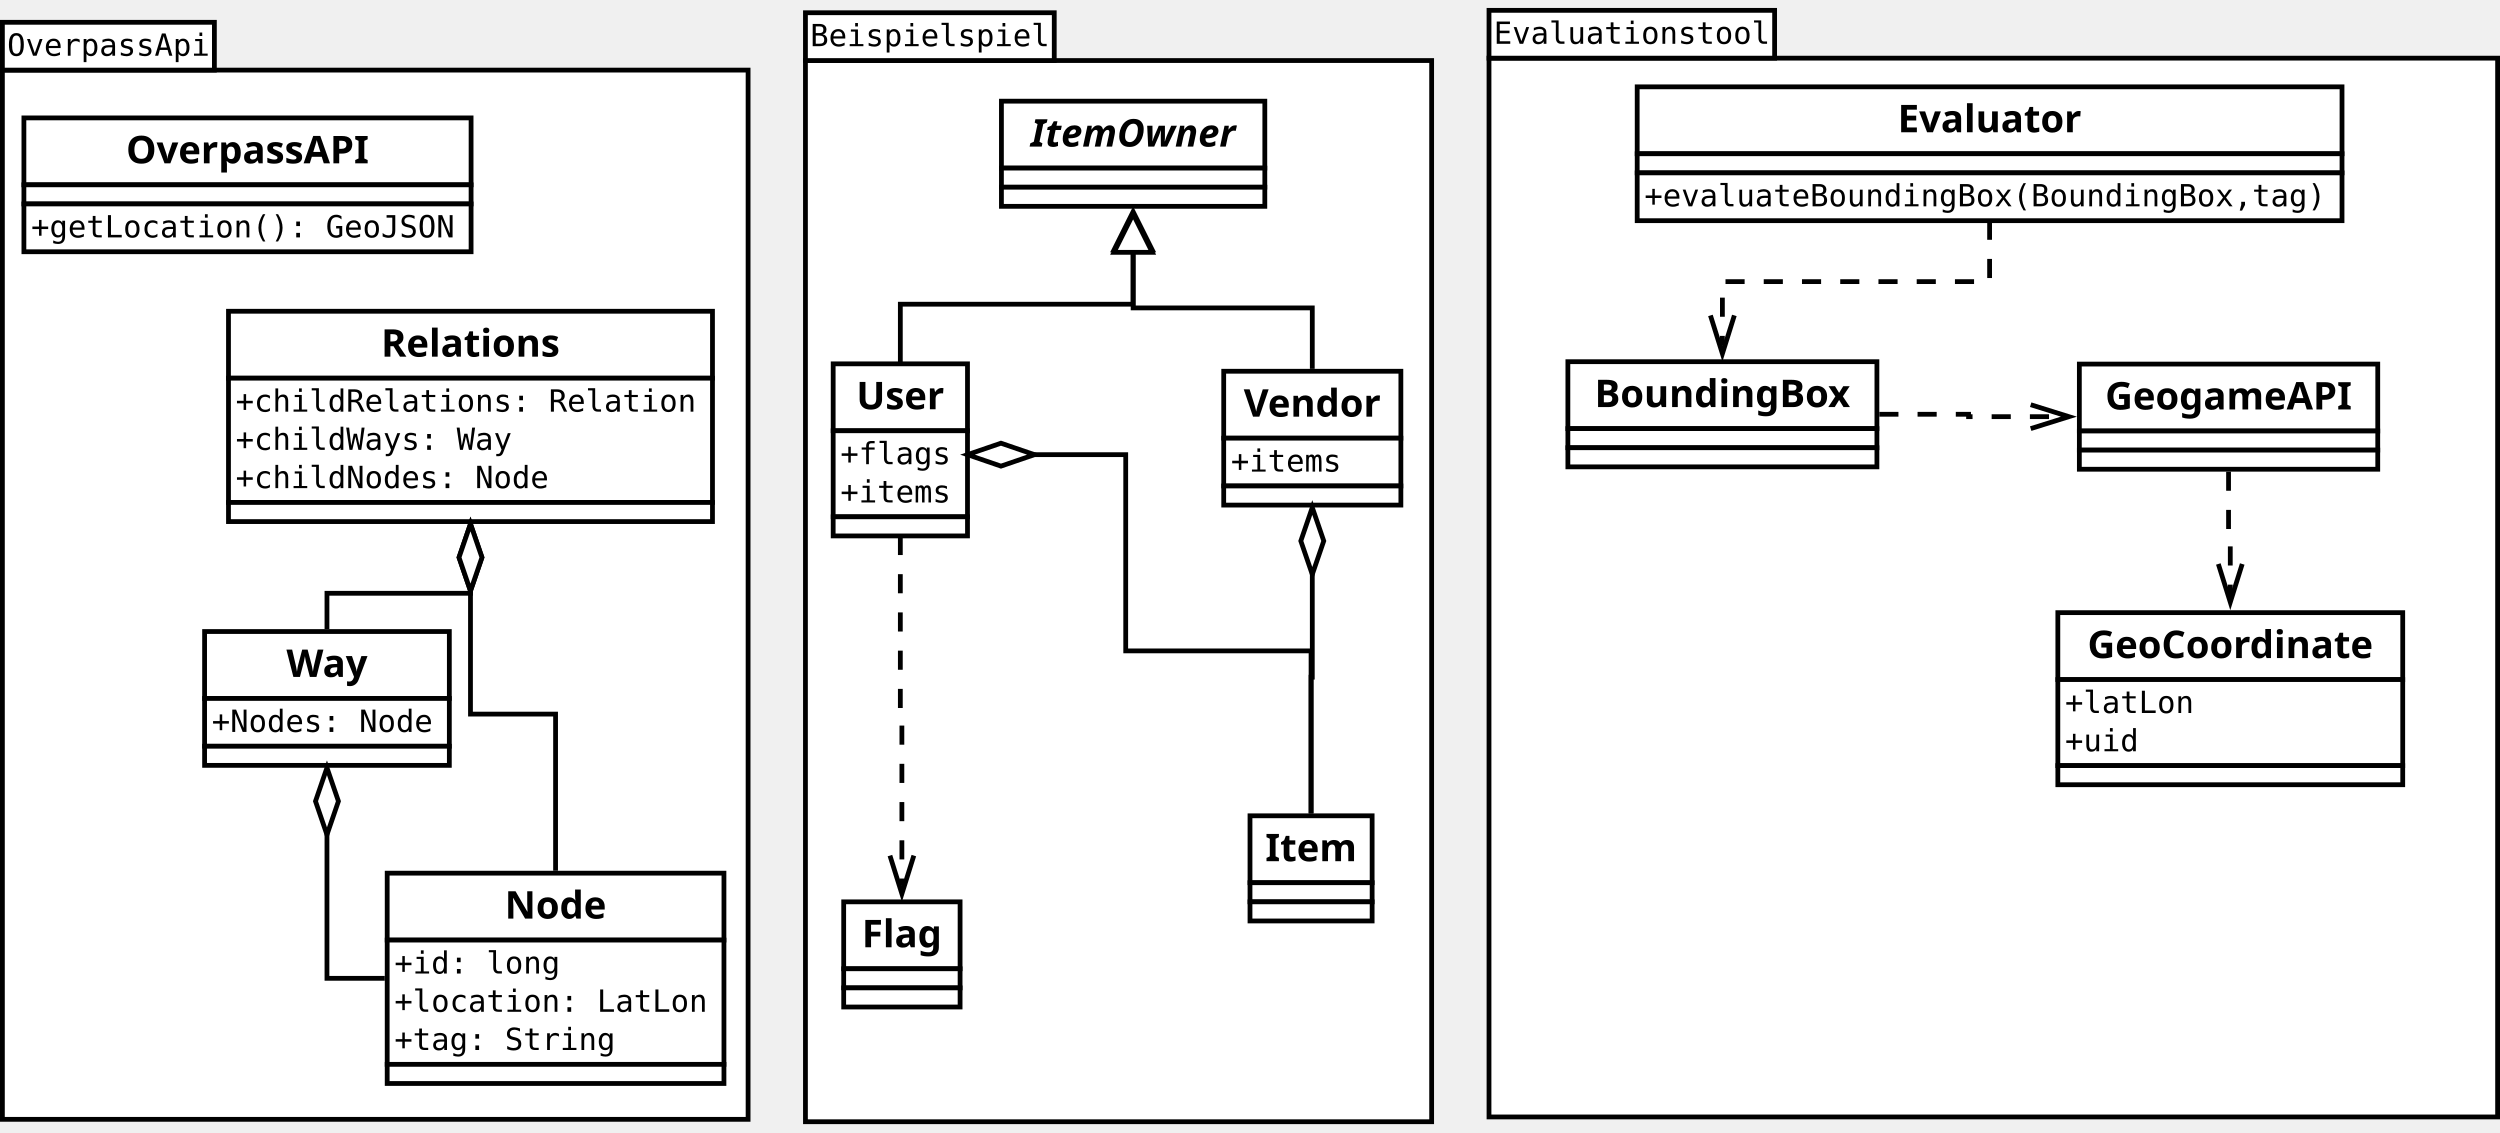
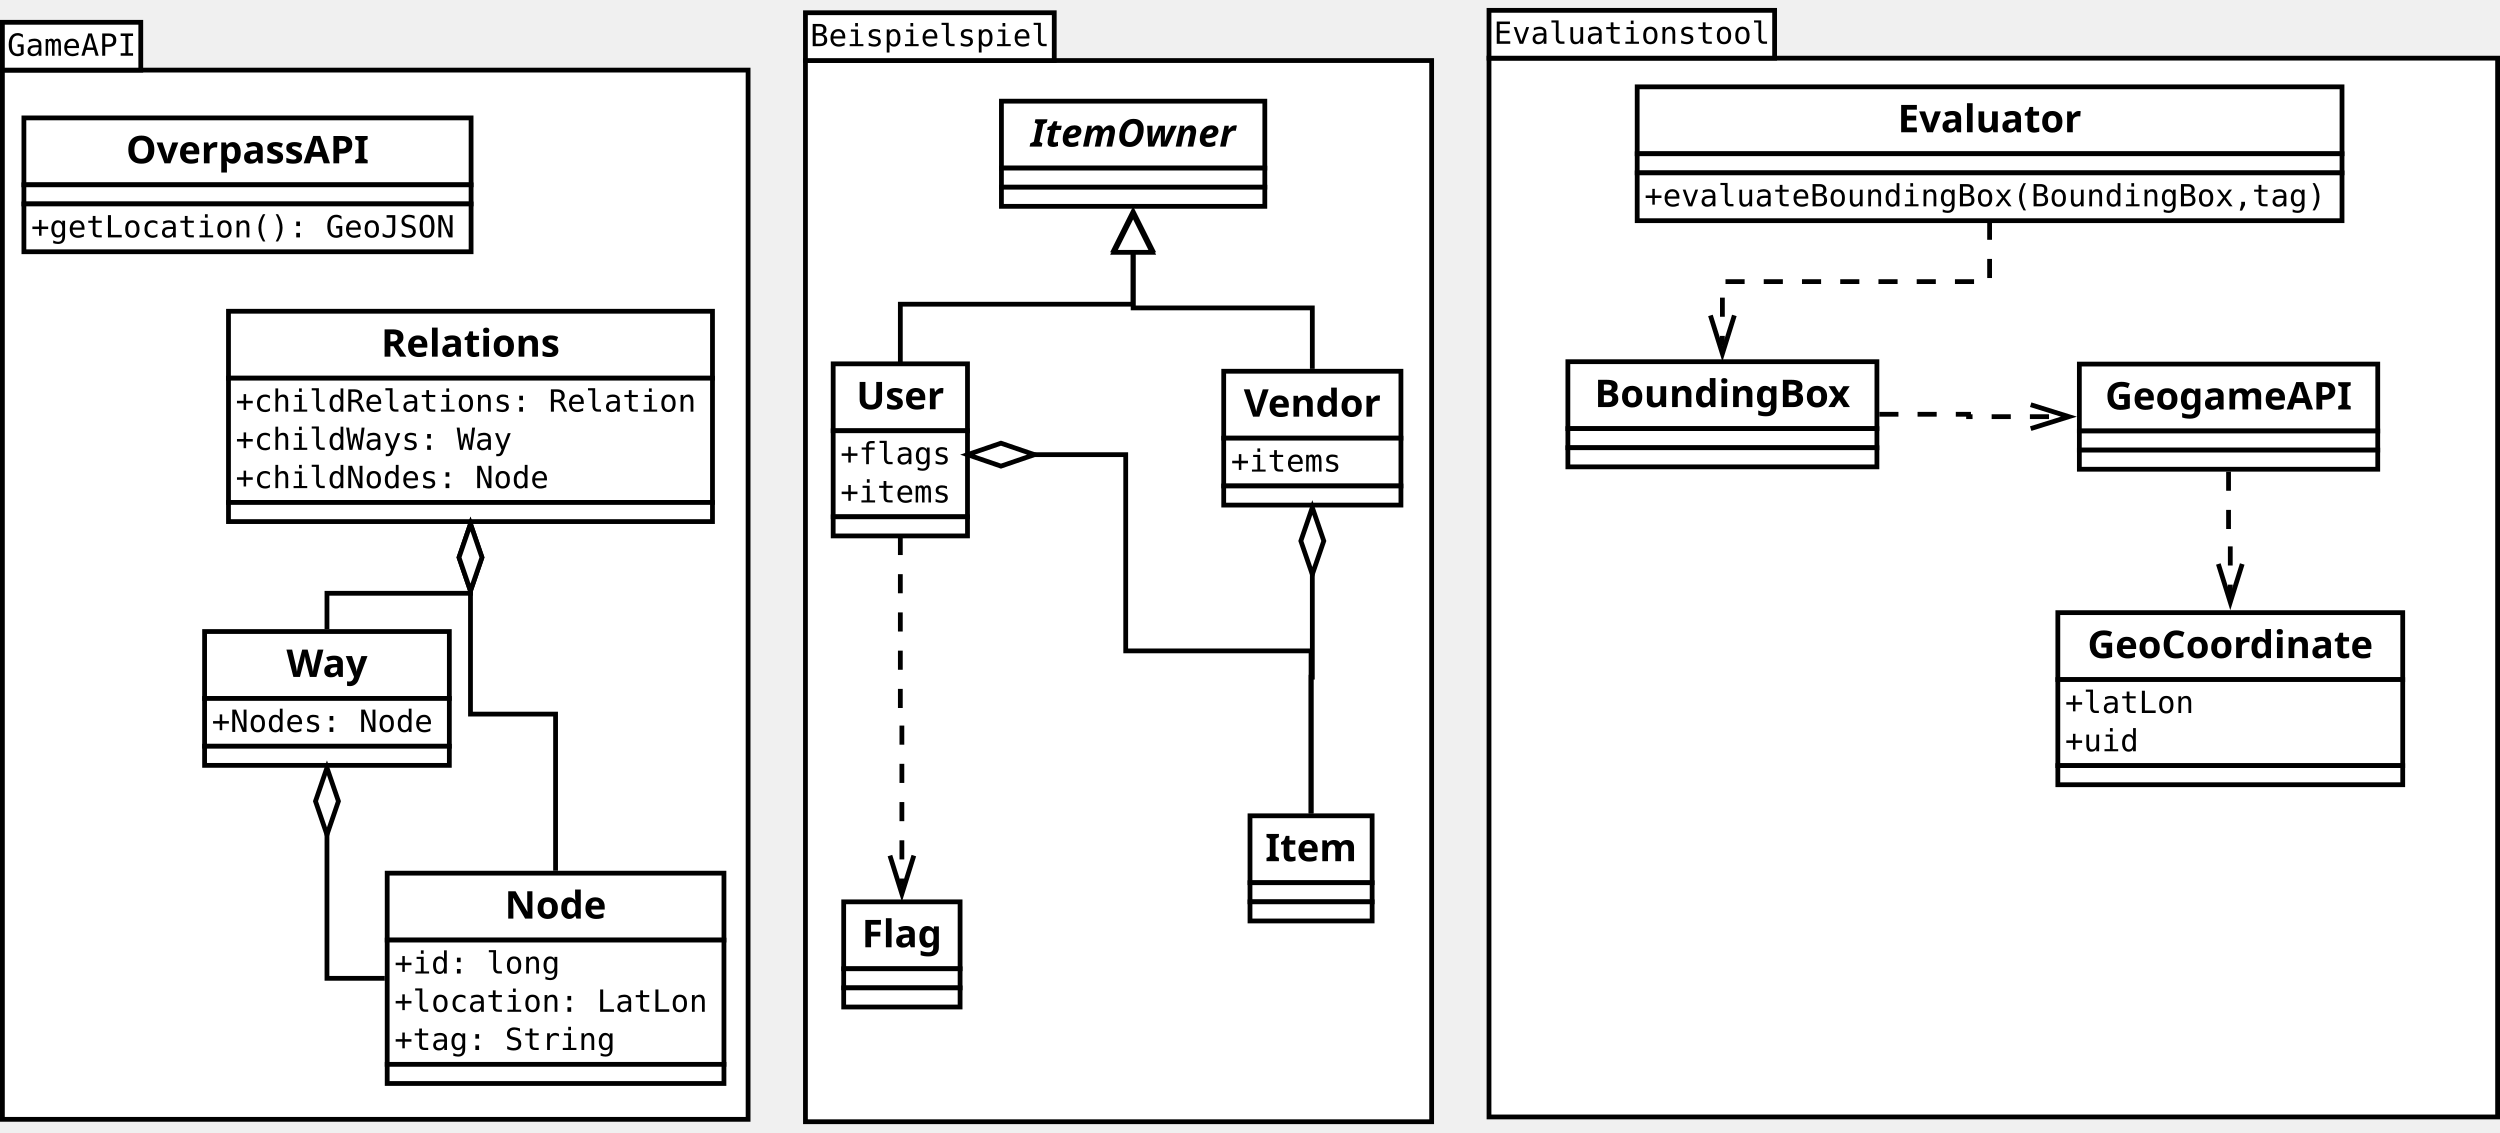
<svg xmlns="http://www.w3.org/2000/svg" width="53cm" height="24cm" viewBox="46 53 1046 467">
  <g>
    <rect style="fill: #ffffff" x="383" y="75" width="262" height="444" />
    <rect style="fill: none; fill-opacity:0; stroke-width: 2; stroke: #000000" x="383" y="75" width="262" height="444" />
    <rect style="fill: #ffffff" x="383" y="55" width="104.1" height="20" />
    <rect style="fill: none; fill-opacity:0; stroke-width: 2; stroke: #000000" x="383" y="55" width="104.1" height="20" />
    <text font-size="12.8" style="fill: #000000;text-anchor:start;font-family:monospace;font-style:normal;font-weight:normal" x="385" y="69">Beispielspiel</text>
  </g>
  <g>
    <rect style="fill: #ffffff" x="47" y="79" width="312" height="439" />
    <rect style="fill: none; fill-opacity:0; stroke-width: 2; stroke: #000000" x="47" y="79" width="312" height="439" />
-     <rect style="fill: #ffffff" x="47" y="59" width="88.7" height="20" />
-     <rect style="fill: none; fill-opacity:0; stroke-width: 2; stroke: #000000" x="47" y="59" width="88.7" height="20" />
-     <text font-size="12.8" style="fill: #000000;text-anchor:start;font-family:monospace;font-style:normal;font-weight:normal" x="49" y="73">OverpassApi</text>
+     <rect style="fill: #ffffff" x="47" y="59" width="57.9" height="20" />
+     <rect style="fill: none; fill-opacity:0; stroke-width: 2; stroke: #000000" x="47" y="59" width="57.9" height="20" />
+     <text font-size="12.8" style="fill: #000000;text-anchor:start;font-family:monospace;font-style:normal;font-weight:normal" x="49" y="73">GameAPI</text>
  </g>
  <g>
    <rect style="fill: #ffffff" x="208" y="415" width="140.9" height="28" />
    <rect style="fill: none; fill-opacity:0; stroke-width: 2; stroke: #000000" x="208" y="415" width="140.9" height="28" />
    <text font-size="16" style="fill: #000000;text-anchor:middle;font-family:sans-serif;font-style:normal;font-weight:700" x="278.45" y="434">Node</text>
    <rect style="fill: #ffffff" x="208" y="443" width="140.9" height="52" />
    <rect style="fill: none; fill-opacity:0; stroke-width: 2; stroke: #000000" x="208" y="443" width="140.9" height="52" />
    <text font-size="12.8" style="fill: #000000;text-anchor:start;font-family:monospace;font-style:normal;font-weight:normal" x="211" y="457">+id: long</text>
    <text font-size="12.8" style="fill: #000000;text-anchor:start;font-family:monospace;font-style:normal;font-weight:normal" x="211" y="473">+location: LatLon</text>
    <text font-size="12.8" style="fill: #000000;text-anchor:start;font-family:monospace;font-style:normal;font-weight:normal" x="211" y="489">+tag: String</text>
    <rect style="fill: #ffffff" x="208" y="495" width="140.9" height="8" />
    <rect style="fill: none; fill-opacity:0; stroke-width: 2; stroke: #000000" x="208" y="495" width="140.9" height="8" />
  </g>
  <g>
    <rect style="fill: #ffffff" x="131.6" y="313.9" width="102.4" height="28" />
    <rect style="fill: none; fill-opacity:0; stroke-width: 2; stroke: #000000" x="131.6" y="313.9" width="102.4" height="28" />
    <text font-size="16" style="fill: #000000;text-anchor:middle;font-family:sans-serif;font-style:normal;font-weight:700" x="182.8" y="332.9">Way</text>
    <rect style="fill: #ffffff" x="131.6" y="341.9" width="102.4" height="20" />
    <rect style="fill: none; fill-opacity:0; stroke-width: 2; stroke: #000000" x="131.6" y="341.9" width="102.4" height="20" />
    <text font-size="12.8" style="fill: #000000;text-anchor:start;font-family:monospace;font-style:normal;font-weight:normal" x="134.6" y="355.9">+Nodes: Node</text>
    <rect style="fill: #ffffff" x="131.6" y="361.9" width="102.4" height="8" />
    <rect style="fill: none; fill-opacity:0; stroke-width: 2; stroke: #000000" x="131.6" y="361.9" width="102.4" height="8" />
  </g>
  <g>
    <rect style="fill: #ffffff" x="141.6" y="179.9" width="202.5" height="28" />
    <rect style="fill: none; fill-opacity:0; stroke-width: 2; stroke: #000000" x="141.6" y="179.9" width="202.5" height="28" />
    <text font-size="16" style="fill: #000000;text-anchor:middle;font-family:sans-serif;font-style:normal;font-weight:700" x="242.85" y="198.9">Relations</text>
    <rect style="fill: #ffffff" x="141.6" y="207.9" width="202.5" height="52" />
    <rect style="fill: none; fill-opacity:0; stroke-width: 2; stroke: #000000" x="141.6" y="207.9" width="202.5" height="52" />
    <text font-size="12.8" style="fill: #000000;text-anchor:start;font-family:monospace;font-style:normal;font-weight:normal" x="144.6" y="221.9">+childRelations: Relation</text>
    <text font-size="12.8" style="fill: #000000;text-anchor:start;font-family:monospace;font-style:normal;font-weight:normal" x="144.6" y="237.9">+childWays: Way</text>
    <text font-size="12.8" style="fill: #000000;text-anchor:start;font-family:monospace;font-style:normal;font-weight:normal" x="144.6" y="253.9">+childNodes: Node</text>
    <rect style="fill: #ffffff" x="141.6" y="259.9" width="202.5" height="8" />
    <rect style="fill: none; fill-opacity:0; stroke-width: 2; stroke: #000000" x="141.6" y="259.9" width="202.5" height="8" />
  </g>
  <g>
    <rect style="fill: #ffffff" x="399" y="427" width="48.7" height="28" />
    <rect style="fill: none; fill-opacity:0; stroke-width: 2; stroke: #000000" x="399" y="427" width="48.7" height="28" />
    <text font-size="16" style="fill: #000000;text-anchor:middle;font-family:sans-serif;font-style:normal;font-weight:700" x="423.35" y="446">Flag</text>
    <rect style="fill: #ffffff" x="399" y="455" width="48.7" height="8" />
    <rect style="fill: none; fill-opacity:0; stroke-width: 2; stroke: #000000" x="399" y="455" width="48.7" height="8" />
    <rect style="fill: #ffffff" x="399" y="463" width="48.7" height="8" />
    <rect style="fill: none; fill-opacity:0; stroke-width: 2; stroke: #000000" x="399" y="463" width="48.7" height="8" />
  </g>
  <g>
    <rect style="fill: #ffffff" x="394.6" y="201.9" width="56.2" height="28" />
    <rect style="fill: none; fill-opacity:0; stroke-width: 2; stroke: #000000" x="394.6" y="201.9" width="56.2" height="28" />
    <text font-size="16" style="fill: #000000;text-anchor:middle;font-family:sans-serif;font-style:normal;font-weight:700" x="422.7" y="220.9">User</text>
    <rect style="fill: #ffffff" x="394.6" y="229.9" width="56.2" height="36" />
    <rect style="fill: none; fill-opacity:0; stroke-width: 2; stroke: #000000" x="394.6" y="229.9" width="56.2" height="36" />
    <text font-size="12.8" style="fill: #000000;text-anchor:start;font-family:monospace;font-style:normal;font-weight:normal" x="397.6" y="243.9">+flags</text>
    <text font-size="12.8" style="fill: #000000;text-anchor:start;font-family:monospace;font-style:normal;font-weight:normal" x="397.6" y="259.9">+items</text>
    <rect style="fill: #ffffff" x="394.6" y="265.9" width="56.2" height="8" />
    <rect style="fill: none; fill-opacity:0; stroke-width: 2; stroke: #000000" x="394.6" y="265.9" width="56.2" height="8" />
  </g>
  <g>
    <polyline style="fill: none; fill-opacity:0; stroke-width: 2; stroke-dasharray: 8; stroke: #000000" points="422.7,273.9 422.7,346.45 423.35,346.45 423.35,420.295 " />
    <polyline style="fill: none; fill-opacity:0; stroke-width: 2; stroke: #000000" points="418.35,407.647 423.35,423.647 428.35,407.647 " />
  </g>
  <g>
    <rect style="fill: #ffffff" x="56" y="99" width="187.1" height="28" />
    <rect style="fill: none; fill-opacity:0; stroke-width: 2; stroke: #000000" x="56" y="99" width="187.1" height="28" />
    <text font-size="16" style="fill: #000000;text-anchor:middle;font-family:sans-serif;font-style:normal;font-weight:700" x="149.55" y="118">OverpassAPI</text>
    <rect style="fill: #ffffff" x="56" y="127" width="187.1" height="8" />
    <rect style="fill: none; fill-opacity:0; stroke-width: 2; stroke: #000000" x="56" y="127" width="187.1" height="8" />
    <rect style="fill: #ffffff" x="56" y="135" width="187.1" height="20" />
    <rect style="fill: none; fill-opacity:0; stroke-width: 2; stroke: #000000" x="56" y="135" width="187.1" height="20" />
    <text font-size="12.8" style="fill: #000000;text-anchor:start;font-family:monospace;font-style:normal;font-weight:normal" x="59" y="149">+getLocation(): GeoJSON</text>
  </g>
  <g>
-     <rect style="fill: #ffffff" x="558" y="205" width="74.125" height="28" />
-     <rect style="fill: none; fill-opacity:0; stroke-width: 2; stroke: #000000" x="558" y="205" width="74.125" height="28" />
-     <text font-size="16" style="fill: #000000;text-anchor:middle;font-family:sans-serif;font-style:normal;font-weight:700" x="595.062" y="224">Vendor</text>
-     <rect style="fill: #ffffff" x="558" y="233" width="74.125" height="20" />
-     <rect style="fill: none; fill-opacity:0; stroke-width: 2; stroke: #000000" x="558" y="233" width="74.125" height="20" />
+     <rect style="fill: #ffffff" x="558" y="205" width="74.15" height="28" />
+     <rect style="fill: none; fill-opacity:0; stroke-width: 2; stroke: #000000" x="558" y="205" width="74.15" height="28" />
+     <text font-size="16" style="fill: #000000;text-anchor:middle;font-family:sans-serif;font-style:normal;font-weight:700" x="595.075" y="224">Vendor</text>
+     <rect style="fill: #ffffff" x="558" y="233" width="74.15" height="20" />
+     <rect style="fill: none; fill-opacity:0; stroke-width: 2; stroke: #000000" x="558" y="233" width="74.15" height="20" />
    <text font-size="12.8" style="fill: #000000;text-anchor:start;font-family:monospace;font-style:normal;font-weight:normal" x="561" y="247">+items</text>
-     <rect style="fill: #ffffff" x="558" y="253" width="74.125" height="8" />
-     <rect style="fill: none; fill-opacity:0; stroke-width: 2; stroke: #000000" x="558" y="253" width="74.125" height="8" />
+     <rect style="fill: #ffffff" x="558" y="253" width="74.15" height="8" />
+     <rect style="fill: none; fill-opacity:0; stroke-width: 2; stroke: #000000" x="558" y="253" width="74.15" height="8" />
  </g>
  <g>
    <rect style="fill: #ffffff" x="569" y="391" width="51.1" height="28" />
    <rect style="fill: none; fill-opacity:0; stroke-width: 2; stroke: #000000" x="569" y="391" width="51.1" height="28" />
    <text font-size="16" style="fill: #000000;text-anchor:middle;font-family:sans-serif;font-style:normal;font-weight:700" x="594.55" y="410">Item</text>
    <rect style="fill: #ffffff" x="569" y="419" width="51.1" height="8" />
    <rect style="fill: none; fill-opacity:0; stroke-width: 2; stroke: #000000" x="569" y="419" width="51.1" height="8" />
    <rect style="fill: #ffffff" x="569" y="427" width="51.1" height="8" />
    <rect style="fill: none; fill-opacity:0; stroke-width: 2; stroke: #000000" x="569" y="427" width="51.1" height="8" />
  </g>
  <g>
    <rect style="fill: #ffffff" x="465" y="92" width="110.2" height="28" />
    <rect style="fill: none; fill-opacity:0; stroke-width: 2; stroke: #000000" x="465" y="92" width="110.2" height="28" />
    <text font-size="16" style="fill: #000000;text-anchor:middle;font-family:sans-serif;font-style:italic;font-weight:700" x="520.1" y="111">ItemOwner</text>
    <rect style="fill: #ffffff" x="465" y="120" width="110.2" height="8" />
    <rect style="fill: none; fill-opacity:0; stroke-width: 2; stroke: #000000" x="465" y="120" width="110.2" height="8" />
    <rect style="fill: #ffffff" x="465" y="128" width="110.2" height="8" />
    <rect style="fill: none; fill-opacity:0; stroke-width: 2; stroke: #000000" x="465" y="128" width="110.2" height="8" />
  </g>
  <g>
    <polyline style="fill: none; fill-opacity:0; stroke-width: 2; stroke: #000000" points="520.1,154.236 520.1,176.95 422.7,176.95 422.7,201.9 " />
    <polygon style="fill: #ffffff" points="528.1,154.236 520.1,138.236 512.1,154.236 " />
    <polygon style="fill: none; fill-opacity:0; stroke-width: 2; stroke: #000000" points="528.1,154.236 520.1,138.236 512.1,154.236 " />
  </g>
  <g>
-     <polyline style="fill: none; fill-opacity:0; stroke-width: 2; stroke: #000000" points="520.1,155.242 520.1,178.499 595.062,178.499 595.062,203.993 " />
+     <polyline style="fill: none; fill-opacity:0; stroke-width: 2; stroke: #000000" points="520.1,155.242 520.1,178.499 595.075,178.499 595.075,203.993 " />
    <polygon style="fill: #ffffff" points="528.1,155.242 520.1,139.242 512.1,155.242 " />
    <polygon style="fill: none; fill-opacity:0; stroke-width: 2; stroke: #000000" points="528.1,155.242 520.1,139.242 512.1,155.242 " />
  </g>
  <g>
    <rect style="fill: #ffffff" x="669" y="74" width="422" height="443" />
    <rect style="fill: none; fill-opacity:0; stroke-width: 2; stroke: #000000" x="669" y="74" width="422" height="443" />
    <rect style="fill: #ffffff" x="669" y="54" width="119.5" height="20" />
    <rect style="fill: none; fill-opacity:0; stroke-width: 2; stroke: #000000" x="669" y="54" width="119.5" height="20" />
    <text font-size="12.8" style="fill: #000000;text-anchor:start;font-family:monospace;font-style:normal;font-weight:normal" x="671" y="68">Evaluationstool</text>
  </g>
  <g>
    <rect style="fill: #ffffff" x="731" y="86" width="294.9" height="28" />
    <rect style="fill: none; fill-opacity:0; stroke-width: 2; stroke: #000000" x="731" y="86" width="294.9" height="28" />
    <text font-size="16" style="fill: #000000;text-anchor:middle;font-family:sans-serif;font-style:normal;font-weight:700" x="878.45" y="105">Evaluator</text>
    <rect style="fill: #ffffff" x="731" y="114" width="294.9" height="8" />
    <rect style="fill: none; fill-opacity:0; stroke-width: 2; stroke: #000000" x="731" y="114" width="294.9" height="8" />
    <rect style="fill: #ffffff" x="731" y="122" width="294.9" height="20" />
    <rect style="fill: none; fill-opacity:0; stroke-width: 2; stroke: #000000" x="731" y="122" width="294.9" height="20" />
    <text font-size="12.8" style="fill: #000000;text-anchor:start;font-family:monospace;font-style:normal;font-weight:normal" x="734" y="136">+evaluateBoundingBox(BoundingBox,tag)</text>
  </g>
  <g>
    <rect style="fill: #ffffff" x="702" y="201" width="129.3" height="28" />
    <rect style="fill: none; fill-opacity:0; stroke-width: 2; stroke: #000000" x="702" y="201" width="129.3" height="28" />
    <text font-size="16" style="fill: #000000;text-anchor:middle;font-family:sans-serif;font-style:normal;font-weight:700" x="766.65" y="220">BoundingBox</text>
    <rect style="fill: #ffffff" x="702" y="229" width="129.3" height="8" />
    <rect style="fill: none; fill-opacity:0; stroke-width: 2; stroke: #000000" x="702" y="229" width="129.3" height="8" />
    <rect style="fill: #ffffff" x="702" y="237" width="129.3" height="8" />
    <rect style="fill: none; fill-opacity:0; stroke-width: 2; stroke: #000000" x="702" y="237" width="129.3" height="8" />
  </g>
  <g>
    <rect style="fill: #ffffff" x="907" y="306" width="144.3" height="28" />
    <rect style="fill: none; fill-opacity:0; stroke-width: 2; stroke: #000000" x="907" y="306" width="144.3" height="28" />
    <text font-size="16" style="fill: #000000;text-anchor:middle;font-family:sans-serif;font-style:normal;font-weight:700" x="979.15" y="325">GeoCoordinate</text>
    <rect style="fill: #ffffff" x="907" y="334" width="144.3" height="36" />
    <rect style="fill: none; fill-opacity:0; stroke-width: 2; stroke: #000000" x="907" y="334" width="144.3" height="36" />
    <text font-size="12.8" style="fill: #000000;text-anchor:start;font-family:monospace;font-style:normal;font-weight:normal" x="910" y="348">+latLon</text>
    <text font-size="12.8" style="fill: #000000;text-anchor:start;font-family:monospace;font-style:normal;font-weight:normal" x="910" y="364">+uid</text>
    <rect style="fill: #ffffff" x="907" y="370" width="144.3" height="8" />
    <rect style="fill: none; fill-opacity:0; stroke-width: 2; stroke: #000000" x="907" y="370" width="144.3" height="8" />
  </g>
  <g>
    <polyline style="fill: none; fill-opacity:0; stroke-width: 2; stroke-dasharray: 8; stroke: #000000" points="878.45,142 878.45,167.5 766.65,167.5 766.65,194.295 " />
    <polyline style="fill: none; fill-opacity:0; stroke-width: 2; stroke: #000000" points="761.65,181.647 766.65,197.647 771.65,181.647 " />
  </g>
  <g>
    <rect style="fill: #ffffff" x="916" y="202" width="124.85" height="28" />
    <rect style="fill: none; fill-opacity:0; stroke-width: 2; stroke: #000000" x="916" y="202" width="124.85" height="28" />
    <text font-size="16" style="fill: #000000;text-anchor:middle;font-family:sans-serif;font-style:normal;font-weight:700" x="978.425" y="221">GeogameAPI</text>
    <rect style="fill: #ffffff" x="916" y="230" width="124.85" height="8" />
    <rect style="fill: none; fill-opacity:0; stroke-width: 2; stroke: #000000" x="916" y="230" width="124.85" height="8" />
    <rect style="fill: #ffffff" x="916" y="238" width="124.85" height="8" />
    <rect style="fill: none; fill-opacity:0; stroke-width: 2; stroke: #000000" x="916" y="238" width="124.85" height="8" />
  </g>
  <g>
    <polyline style="fill: none; fill-opacity:0; stroke-width: 2; stroke-dasharray: 8; stroke: #000000" points="832.308,223 869.65,223 869.65,224 908.287,224 " />
    <polyline style="fill: none; fill-opacity:0; stroke-width: 2; stroke: #000000" points="895.64,229 911.64,224 895.64,219 " />
  </g>
  <g>
    <polyline style="fill: none; fill-opacity:0; stroke-width: 2; stroke-dasharray: 8; stroke: #000000" points="978.425,247.006 978.425,271.998 979.15,271.998 979.15,298.286 " />
    <polyline style="fill: none; fill-opacity:0; stroke-width: 2; stroke: #000000" points="974.15,285.638 979.15,301.638 984.15,285.638 " />
  </g>
  <g>
-     <polyline style="fill: none; fill-opacity:0; stroke-width: 2; stroke: #000000" points="595.062,287.179 595.062,333.001 594.55,333.001 594.55,389.994 " />
-     <polygon style="fill: #ffffff" points="595.062,262.007 599.862,276.007 595.062,290.007 590.262,276.007 " />
-     <polygon style="fill: none; fill-opacity:0; stroke-width: 2; stroke: #000000" points="595.062,262.007 599.862,276.007 595.062,290.007 590.262,276.007 " />
-     <text font-size="12.8" style="fill: #000000;text-anchor:middle;font-family:monospace;font-style:normal;font-weight:normal" x="594.806" y="329.001" />
-     <text font-size="12.8" style="fill: #000000;text-anchor:start;font-family:monospace;font-style:normal;font-weight:normal" x="606.062" y="274.007" />
+     <polyline style="fill: none; fill-opacity:0; stroke-width: 2; stroke: #000000" points="595.075,287.179 595.075,333.001 594.55,333.001 594.55,389.994 " />
+     <polygon style="fill: #ffffff" points="595.075,262.007 599.875,276.007 595.075,290.007 590.275,276.007 " />
+     <polygon style="fill: none; fill-opacity:0; stroke-width: 2; stroke: #000000" points="595.075,262.007 599.875,276.007 595.075,290.007 590.275,276.007 " />
+     <text font-size="12.8" style="fill: #000000;text-anchor:middle;font-family:monospace;font-style:normal;font-weight:normal" x="594.812" y="329.001" />
+     <text font-size="12.8" style="fill: #000000;text-anchor:start;font-family:monospace;font-style:normal;font-weight:normal" x="606.075" y="274.007" />
    <text font-size="12.8" style="fill: #000000;text-anchor:start;font-family:monospace;font-style:normal;font-weight:normal" x="598.55" y="385.994" />
  </g>
  <g>
    <polyline style="fill: none; fill-opacity:0; stroke-width: 2; stroke: #000000" points="475.972,239.9 517,239.9 517,322 594.55,322 594.55,390.028 " />
    <polygon style="fill: #ffffff" points="450.8,239.9 464.8,235.1 478.8,239.9 464.8,244.7 " />
    <polygon style="fill: none; fill-opacity:0; stroke-width: 2; stroke: #000000" points="450.8,239.9 464.8,235.1 478.8,239.9 464.8,244.7 " />
    <text font-size="12.8" style="fill: #000000;text-anchor:middle;font-family:monospace;font-style:normal;font-weight:normal" x="555.775" y="318" />
    <text font-size="12.8" style="fill: #000000;text-anchor:start;font-family:monospace;font-style:normal;font-weight:normal" x="482.8" y="235.9" />
    <text font-size="12.8" style="fill: #000000;text-anchor:start;font-family:monospace;font-style:normal;font-weight:normal" x="598.55" y="386.028" />
  </g>
  <g>
    <polyline style="fill: none; fill-opacity:0; stroke-width: 2; stroke: #000000" points="242.85,294.077 242.85,348.45 278.45,348.45 278.45,413.995 " />
    <polygon style="fill: #ffffff" points="242.85,268.905 247.65,282.905 242.85,296.905 238.05,282.905 " />
    <polygon style="fill: none; fill-opacity:0; stroke-width: 2; stroke: #000000" points="242.85,268.905 247.65,282.905 242.85,296.905 238.05,282.905 " />
    <text font-size="12.8" style="fill: #000000;text-anchor:middle;font-family:monospace;font-style:normal;font-weight:normal" x="260.65" y="344.45" />
    <text font-size="12.8" style="fill: #000000;text-anchor:start;font-family:monospace;font-style:normal;font-weight:normal" x="253.85" y="280.905" />
    <text font-size="12.8" style="fill: #000000;text-anchor:start;font-family:monospace;font-style:normal;font-weight:normal" x="282.45" y="409.995" />
  </g>
  <g>
    <polyline style="fill: none; fill-opacity:0; stroke-width: 2; stroke: #000000" points="242.85,294.077 242.85,297.899 182.8,297.899 182.8,312.893 " />
    <polygon style="fill: #ffffff" points="242.85,268.905 247.65,282.905 242.85,296.905 238.05,282.905 " />
    <polygon style="fill: none; fill-opacity:0; stroke-width: 2; stroke: #000000" points="242.85,268.905 247.65,282.905 242.85,296.905 238.05,282.905 " />
    <text font-size="12.8" style="fill: #000000;text-anchor:middle;font-family:monospace;font-style:normal;font-weight:normal" x="212.825" y="293.899" />
    <text font-size="12.8" style="fill: #000000;text-anchor:start;font-family:monospace;font-style:normal;font-weight:normal" x="253.85" y="280.905" />
    <text font-size="12.8" style="fill: #000000;text-anchor:start;font-family:monospace;font-style:normal;font-weight:normal" x="186.8" y="308.893" />
  </g>
  <g>
    <polyline style="fill: none; fill-opacity:0; stroke-width: 2; stroke: #000000" points="182.8,396.079 182.8,459 206.991,459 " />
    <polygon style="fill: #ffffff" points="182.8,370.907 187.6,384.907 182.8,398.907 178,384.907 " />
    <polygon style="fill: none; fill-opacity:0; stroke-width: 2; stroke: #000000" points="182.8,370.907 187.6,384.907 182.8,398.907 178,384.907 " />
    <text font-size="12.8" style="fill: #000000;text-anchor:middle;font-family:monospace;font-style:normal;font-weight:normal" x="194.896" y="455" />
    <text font-size="12.8" style="fill: #000000;text-anchor:start;font-family:monospace;font-style:normal;font-weight:normal" x="193.8" y="382.907" />
    <text font-size="12.8" style="fill: #000000;text-anchor:end;font-family:monospace;font-style:normal;font-weight:normal" x="202.991" y="455" />
  </g>
</svg>
